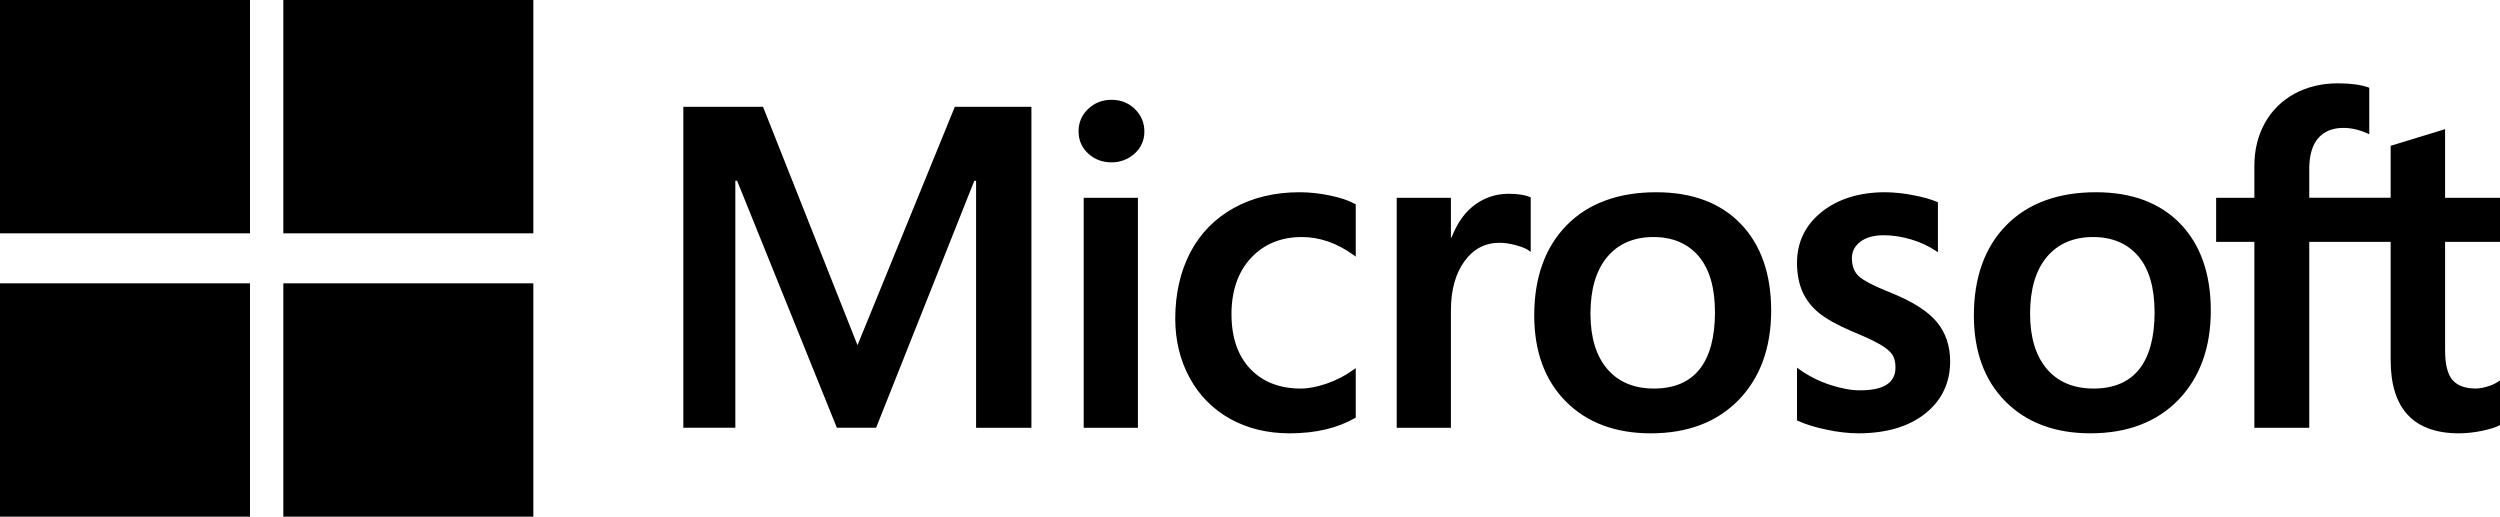
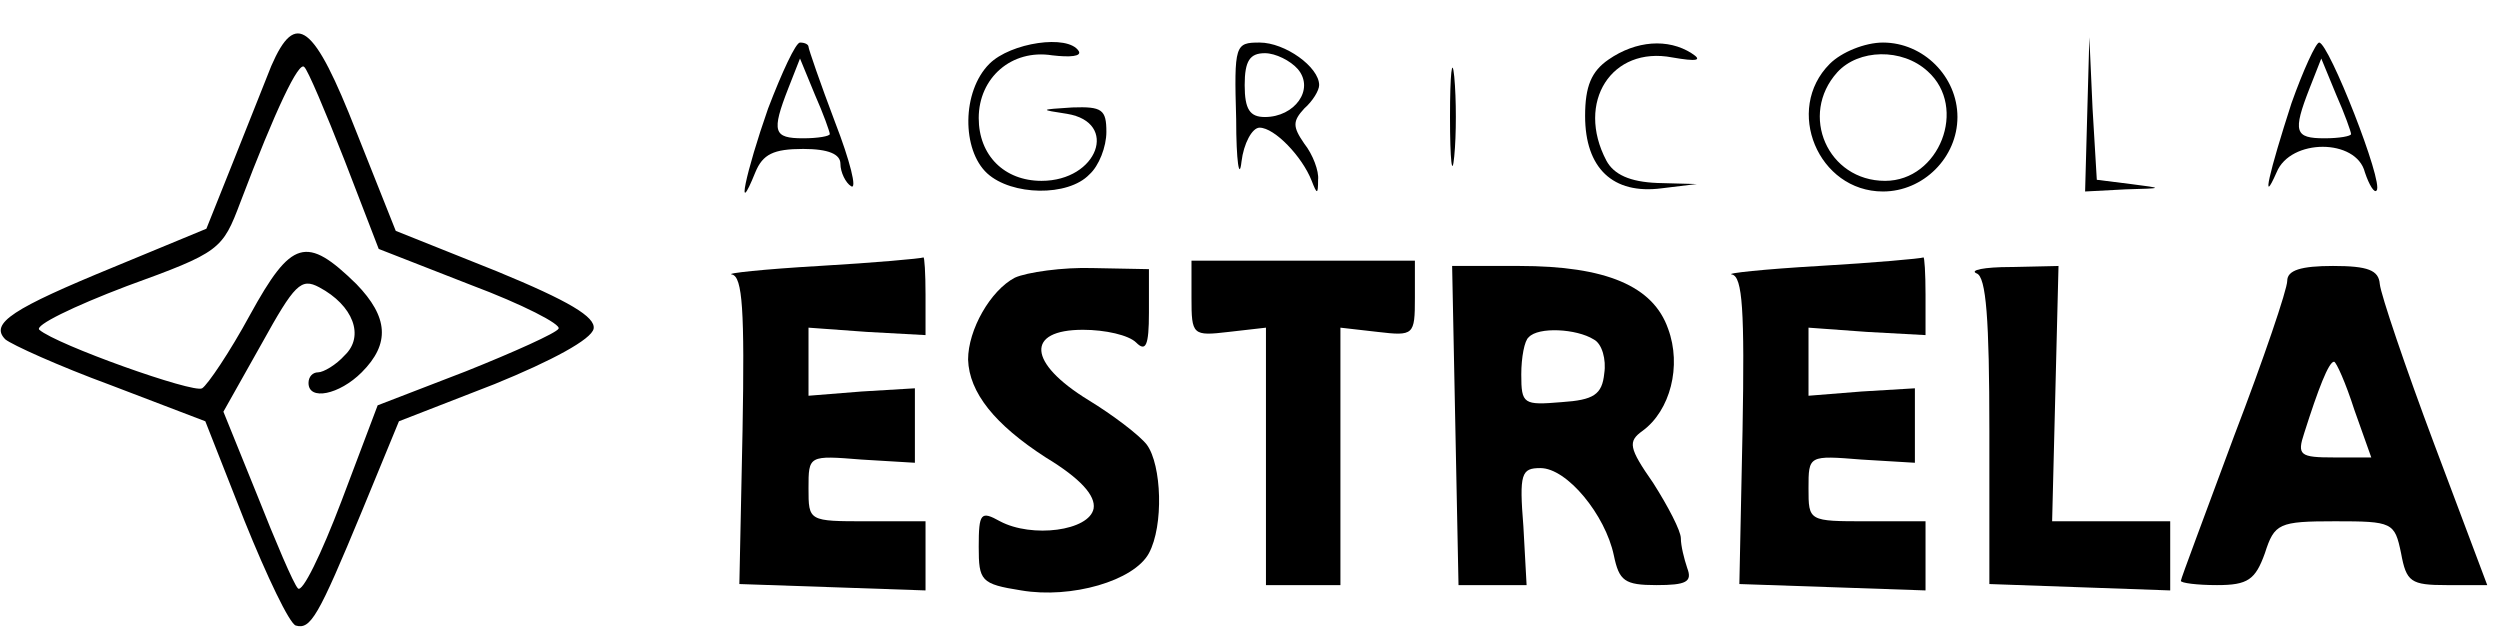
- <svg xmlns="http://www.w3.org/2000/svg" width="150" height="31" viewBox="0 0 150 31" fill="none">
-   <path d="M150 14.514V11.867H146.705V7.75L146.595 7.784L143.5 8.729L143.439 8.748V11.866H138.555V10.13C138.555 9.32 138.736 8.702 139.093 8.289C139.448 7.881 139.956 7.674 140.603 7.674C141.068 7.674 141.55 7.784 142.034 7.999L142.156 8.053V5.265L142.099 5.244C141.647 5.082 141.031 5 140.269 5C139.309 5 138.435 5.209 137.673 5.622C136.923 6.025 136.305 6.635 135.893 7.379C135.474 8.13 135.262 8.997 135.262 9.957V11.867H132.968V14.514H135.262V25.667H138.555V14.514H143.439V21.602C143.439 24.521 144.819 26 147.539 26C148.01 25.997 148.479 25.945 148.939 25.845C149.427 25.74 149.761 25.635 149.957 25.523L150 25.497V22.825L149.866 22.914C149.662 23.044 149.438 23.141 149.204 23.202C148.993 23.267 148.775 23.304 148.554 23.312C147.916 23.312 147.444 23.141 147.152 22.802C146.856 22.462 146.706 21.864 146.706 21.029V14.514H150V14.514ZM125.613 23.313C124.418 23.313 123.476 22.917 122.812 22.138C122.143 21.355 121.805 20.238 121.805 18.821C121.805 17.357 122.143 16.211 122.812 15.415C123.476 14.624 124.41 14.222 125.587 14.222C126.729 14.222 127.637 14.605 128.289 15.362C128.943 16.124 129.275 17.26 129.275 18.741C129.275 20.239 128.963 21.391 128.347 22.161C127.735 22.925 126.816 23.313 125.613 23.313V23.313ZM125.76 11.534C123.48 11.534 121.668 12.201 120.377 13.516C119.086 14.831 118.432 16.652 118.432 18.926C118.432 21.087 119.07 22.826 120.33 24.091C121.59 25.358 123.305 25.999 125.426 25.999C127.636 25.999 129.412 25.323 130.703 23.99C131.993 22.658 132.648 20.855 132.648 18.634C132.648 16.439 132.034 14.688 130.823 13.43C129.612 12.172 127.908 11.534 125.76 11.534ZM113.122 11.534C111.571 11.534 110.288 11.93 109.307 12.711C108.321 13.496 107.821 14.526 107.821 15.773C107.821 16.42 107.929 16.996 108.141 17.484C108.355 17.974 108.686 18.405 109.126 18.767C109.562 19.126 110.236 19.502 111.127 19.884C111.877 20.192 112.437 20.453 112.792 20.658C113.139 20.859 113.386 21.062 113.525 21.258C113.66 21.451 113.729 21.715 113.729 22.041C113.729 22.968 113.033 23.419 111.601 23.419C111.071 23.419 110.465 23.309 109.801 23.09C109.142 22.875 108.52 22.561 107.957 22.158L107.821 22.06V25.224L107.871 25.247C108.337 25.462 108.924 25.643 109.617 25.785C110.23 25.919 110.854 25.991 111.481 26C113.165 26 114.521 25.602 115.509 24.817C116.505 24.027 117.009 22.972 117.009 21.682C117.009 20.752 116.738 19.954 116.202 19.312C115.671 18.673 114.748 18.087 113.462 17.569C112.436 17.159 111.779 16.818 111.508 16.556C111.247 16.303 111.114 15.946 111.114 15.493C111.114 15.092 111.278 14.77 111.614 14.51C111.953 14.248 112.424 14.115 113.015 14.115C113.565 14.115 114.125 14.202 114.684 14.371C115.201 14.522 115.692 14.749 116.141 15.045L116.275 15.137V12.136L116.224 12.114C115.846 11.952 115.349 11.814 114.744 11.702C114.209 11.597 113.667 11.541 113.122 11.534V11.534ZM99.236 23.313C98.041 23.313 97.098 22.917 96.434 22.138C95.766 21.355 95.428 20.239 95.428 18.821C95.428 17.357 95.766 16.211 96.435 15.415C97.099 14.624 98.032 14.222 99.209 14.222C100.351 14.222 101.259 14.605 101.911 15.362C102.566 16.124 102.898 17.26 102.898 18.741C102.898 20.239 102.585 21.391 101.969 22.161C101.358 22.925 100.439 23.313 99.236 23.313V23.313ZM99.383 11.534C97.102 11.534 95.29 12.201 93.999 13.516C92.709 14.831 92.054 16.652 92.054 18.926C92.054 21.088 92.694 22.826 93.954 24.091C95.213 25.358 96.927 26 99.048 26C101.258 26 103.034 25.324 104.325 23.991C105.615 22.659 106.27 20.856 106.27 18.635C106.27 16.44 105.656 14.689 104.445 13.431C103.233 12.173 101.529 11.535 99.382 11.535L99.383 11.534ZM87.055 14.257V11.867H83.802V25.667H87.055V18.607C87.055 17.407 87.328 16.421 87.866 15.677C88.397 14.94 89.106 14.567 89.97 14.567C90.263 14.567 90.592 14.616 90.948 14.711C91.301 14.806 91.556 14.909 91.707 15.017L91.843 15.116V11.843L91.791 11.821C91.488 11.692 91.059 11.627 90.517 11.627C89.699 11.627 88.967 11.89 88.341 12.406C87.791 12.859 87.394 13.481 87.09 14.256H87.055V14.257ZM77.976 11.534C76.484 11.534 75.153 11.854 74.021 12.484C72.904 13.096 71.995 14.028 71.411 15.16C70.817 16.303 70.515 17.638 70.515 19.126C70.515 20.43 70.808 21.626 71.386 22.681C71.944 23.717 72.79 24.57 73.821 25.137C74.856 25.71 76.052 26 77.377 26C78.923 26 80.243 25.691 81.301 25.083L81.344 25.059V22.085L81.207 22.185C80.72 22.537 80.184 22.815 79.616 23.011C79.041 23.211 78.516 23.313 78.056 23.313C76.78 23.313 75.756 22.914 75.012 22.128C74.266 21.342 73.889 20.237 73.889 18.847C73.889 17.447 74.283 16.314 75.059 15.478C75.834 14.645 76.861 14.222 78.111 14.222C79.18 14.222 80.221 14.583 81.207 15.297L81.344 15.395V12.262L81.3 12.237C80.929 12.03 80.423 11.859 79.795 11.729C79.197 11.602 78.587 11.537 77.976 11.534V11.534ZM68.275 11.867H65.022V25.667H68.275V11.867V11.867ZM66.682 5.988C66.146 5.988 65.679 6.17 65.296 6.53C65.109 6.701 64.96 6.911 64.859 7.144C64.759 7.378 64.71 7.63 64.715 7.884C64.715 8.413 64.908 8.859 65.29 9.211C65.669 9.562 66.137 9.74 66.682 9.74C67.198 9.75 67.699 9.561 68.08 9.212C68.267 9.046 68.416 8.841 68.517 8.612C68.617 8.383 68.667 8.134 68.662 7.884C68.662 7.366 68.472 6.915 68.096 6.545C67.721 6.175 67.245 5.988 66.682 5.988V5.988ZM58.565 10.848V25.667H61.885V6.41H57.29L51.45 20.712L45.782 6.41H41V25.666H44.12V10.846H44.227L50.212 25.666H52.566L58.458 10.848H58.565V10.848Z" fill="black" />
-   <path fill-rule="evenodd" clip-rule="evenodd" d="M15 14H0V0H15V14ZM32 14H17V0H32V14ZM15 31H0V17H15V31ZM32 31H17V17H32V31Z" fill="black" />
+ <svg xmlns="http://www.w3.org/2000/svg" version="1.0" width="235pt" height="59pt" viewBox="0 0 235 59" preserveAspectRatio="xMidYMid meet">
+   <g transform="translate(0,59) scale(0.1,-0.1)" fill="#000000" stroke="none">
+     <path d="M255 528 c-7 -18 -24 -60 -37 -93 l-24 -60 -87 -36 c-95 -39 -117 -53 -102 -68 6 -5 50 -25 99 -43 l89 -34 37 -94 c21 -52 42 -96 48 -98 14 -4 21 8 62 107 l35 85 90 35 c54 22 91 42 93 52 2 11 -23 26 -91 54 l-95 38 -37 93 c-40 102 -57 115 -80 62z m69 -89 l32 -83 87 -34 c48 -18 85 -37 82 -41 -2 -4 -42 -22 -87 -40 l-83 -32 -34 -90 c-19 -50 -37 -87 -41 -82 -4 4 -21 44 -38 87 l-32 79 36 64 c31 56 37 62 54 53 32 -17 43 -46 24 -64 -8 -9 -20 -16 -25 -16 -5 0 -9 -4 -9 -10 0 -17 29 -11 50 10 27 27 25 52 -5 83 -47 46 -61 42 -100 -29 -19 -35 -40 -66 -45 -69 -8 -5 -137 41 -153 55 -5 4 32 22 82 41 88 32 90 34 107 79 33 87 55 133 60 127 3 -2 20 -42 38 -88z" />
+     <path d="M722 488 c-21 -60 -31 -107 -12 -60 7 17 17 22 45 22 24 0 35 -5 35 -14 0 -8 5 -18 10 -21 6 -4 -1 24 -15 60 -14 37 -25 69 -25 71 0 2 -3 4 -8 4 -4 0 -17 -28 -30 -62z m58 -24 c0 -2 -11 -4 -25 -4 -28 0 -30 6 -14 47 l11 28 14 -34 c8 -18 14 -35 14 -37z" />
+     <path d="M930 530 c-26 -26 -26 -81 -2 -103 23 -21 76 -22 96 -1 9 8 16 26 16 40 0 21 -4 24 -32 23 -31 -2 -31 -2 -5 -6 49 -8 29 -63 -24 -63 -35 0 -59 24 -59 59 0 38 31 65 69 59 17 -2 28 -1 25 4 -10 16 -64 8 -84 -12z" />
+     <path d="M1162 478 c0 -40 3 -58 5 -40 2 17 10 32 17 32 14 0 40 -27 49 -50 5 -13 6 -13 6 1 1 8 -5 24 -13 34 -11 16 -11 21 0 33 8 7 14 17 14 22 0 17 -32 40 -56 40 -23 0 -24 -2 -22 -72z m58 47 c16 -19 -3 -45 -31 -45 -14 0 -19 7 -19 30 0 23 5 30 19 30 10 0 24 -7 31 -15z" />
+     <path d="M1363 480 c0 -41 2 -58 4 -37 2 20 2 54 0 75 -2 20 -4 3 -4 -38z" />
+     <path d="M1512 534 c-16 -11 -22 -25 -22 -53 0 -49 26 -74 72 -68 l33 4 -37 1 c-26 1 -41 8 -48 21 -29 55 5 108 62 97 23 -4 29 -3 18 4 -22 14 -52 12 -78 -6z" />
+     <path d="M1720 530 c-43 -43 -11 -120 50 -120 38 0 70 32 70 70 0 38 -32 70 -70 70 -17 0 -39 -9 -50 -20z m92 -7 c38 -34 11 -103 -40 -103 -54 0 -81 62 -45 102 20 22 61 23 85 1z" />
+     <path d="M1962 483 l-2 -73 38 2 c36 1 36 1 5 5 l-32 4 -4 67 -3 67 -2 -72z" />
+     <path d="M2154 493 c-21 -65 -29 -99 -14 -65 13 32 75 32 83 0 4 -12 9 -20 11 -17 7 7 -45 139 -54 139 -3 0 -15 -26 -26 -57z m56 -29 c0 -2 -11 -4 -25 -4 -28 0 -30 6 -14 47 l11 28 14 -34 c8 -18 14 -35 14 -37z" />
+     <path d="M770 340 c-52 -3 -89 -7 -82 -8 10 -2 12 -34 10 -146 l-3 -145 88 -3 87 -3 0 33 0 32 -55 0 c-55 0 -55 0 -55 31 0 31 0 31 50 27 l50 -3 0 35 0 35 -50 -3 -50 -4 0 32 0 32 55 -4 55 -3 0 38 c0 20 -1 36 -2 35 -2 -1 -46 -5 -98 -8z" />
+     <path d="M1120 310 c0 -35 1 -36 35 -32 l35 4 0 -121 0 -121 35 0 35 0 0 121 0 121 35 -4 c34 -4 35 -3 35 32 l0 35 -105 0 -105 0 0 -35z" />
+     <path d="M1710 340 c-52 -3 -89 -7 -82 -8 10 -2 12 -34 10 -146 l-3 -145 88 -3 87 -3 0 33 0 32 -55 0 c-55 0 -55 0 -55 31 0 31 0 31 50 27 l50 -3 0 35 0 35 -50 -3 -50 -4 0 32 0 32 55 -4 55 -3 0 38 c0 20 -1 36 -2 35 -2 -1 -46 -5 -98 -8z" />
+     <path d="M954 329 c-23 -12 -44 -49 -44 -77 1 -31 25 -61 73 -92 33 -20 47 -36 45 -48 -4 -21 -58 -28 -88 -12 -18 10 -20 8 -20 -24 0 -32 2 -35 40 -41 47 -8 106 9 120 35 14 26 12 83 -2 102 -7 9 -32 28 -55 42 -57 35 -59 66 -5 66 21 0 43 -5 50 -12 9 -9 12 -3 12 28 l0 41 -52 1 c-29 1 -63 -4 -74 -9z" />
+     <path d="M1368 190 l3 -150 32 0 32 0 -3 55 c-4 50 -2 55 16 55 25 0 61 -44 69 -82 5 -24 10 -28 40 -28 28 0 34 3 29 16 -3 9 -6 21 -6 28 0 7 -12 30 -26 52 -23 33 -24 39 -10 49 26 19 37 61 24 96 -14 40 -58 59 -140 59 l-63 0 3 -150z m130 81 c8 -4 12 -19 10 -32 -2 -20 -10 -25 -40 -27 -36 -3 -38 -2 -38 26 0 16 3 32 7 35 9 10 45 8 61 -2z" />
+     <path d="M1858 333 c9 -3 12 -43 12 -148 l0 -144 85 -3 85 -3 0 33 0 32 -56 0 -55 0 3 120 3 120 -45 -1 c-25 0 -39 -3 -32 -6z" />
+     <path d="M2150 326 c0 -8 -22 -73 -50 -146 -27 -73 -50 -134 -50 -136 0 -2 15 -4 34 -4 29 0 36 5 45 30 9 28 13 30 66 30 54 0 56 -1 62 -30 5 -27 9 -30 43 -30 l38 0 -50 133 c-27 72 -50 140 -51 150 -1 13 -11 17 -44 17 -30 0 -43 -4 -43 -14z m63 -121 l16 -45 -35 0 c-32 0 -35 2 -28 23 13 41 23 67 28 67 2 0 11 -20 19 -45z" />
+   </g>
</svg>
